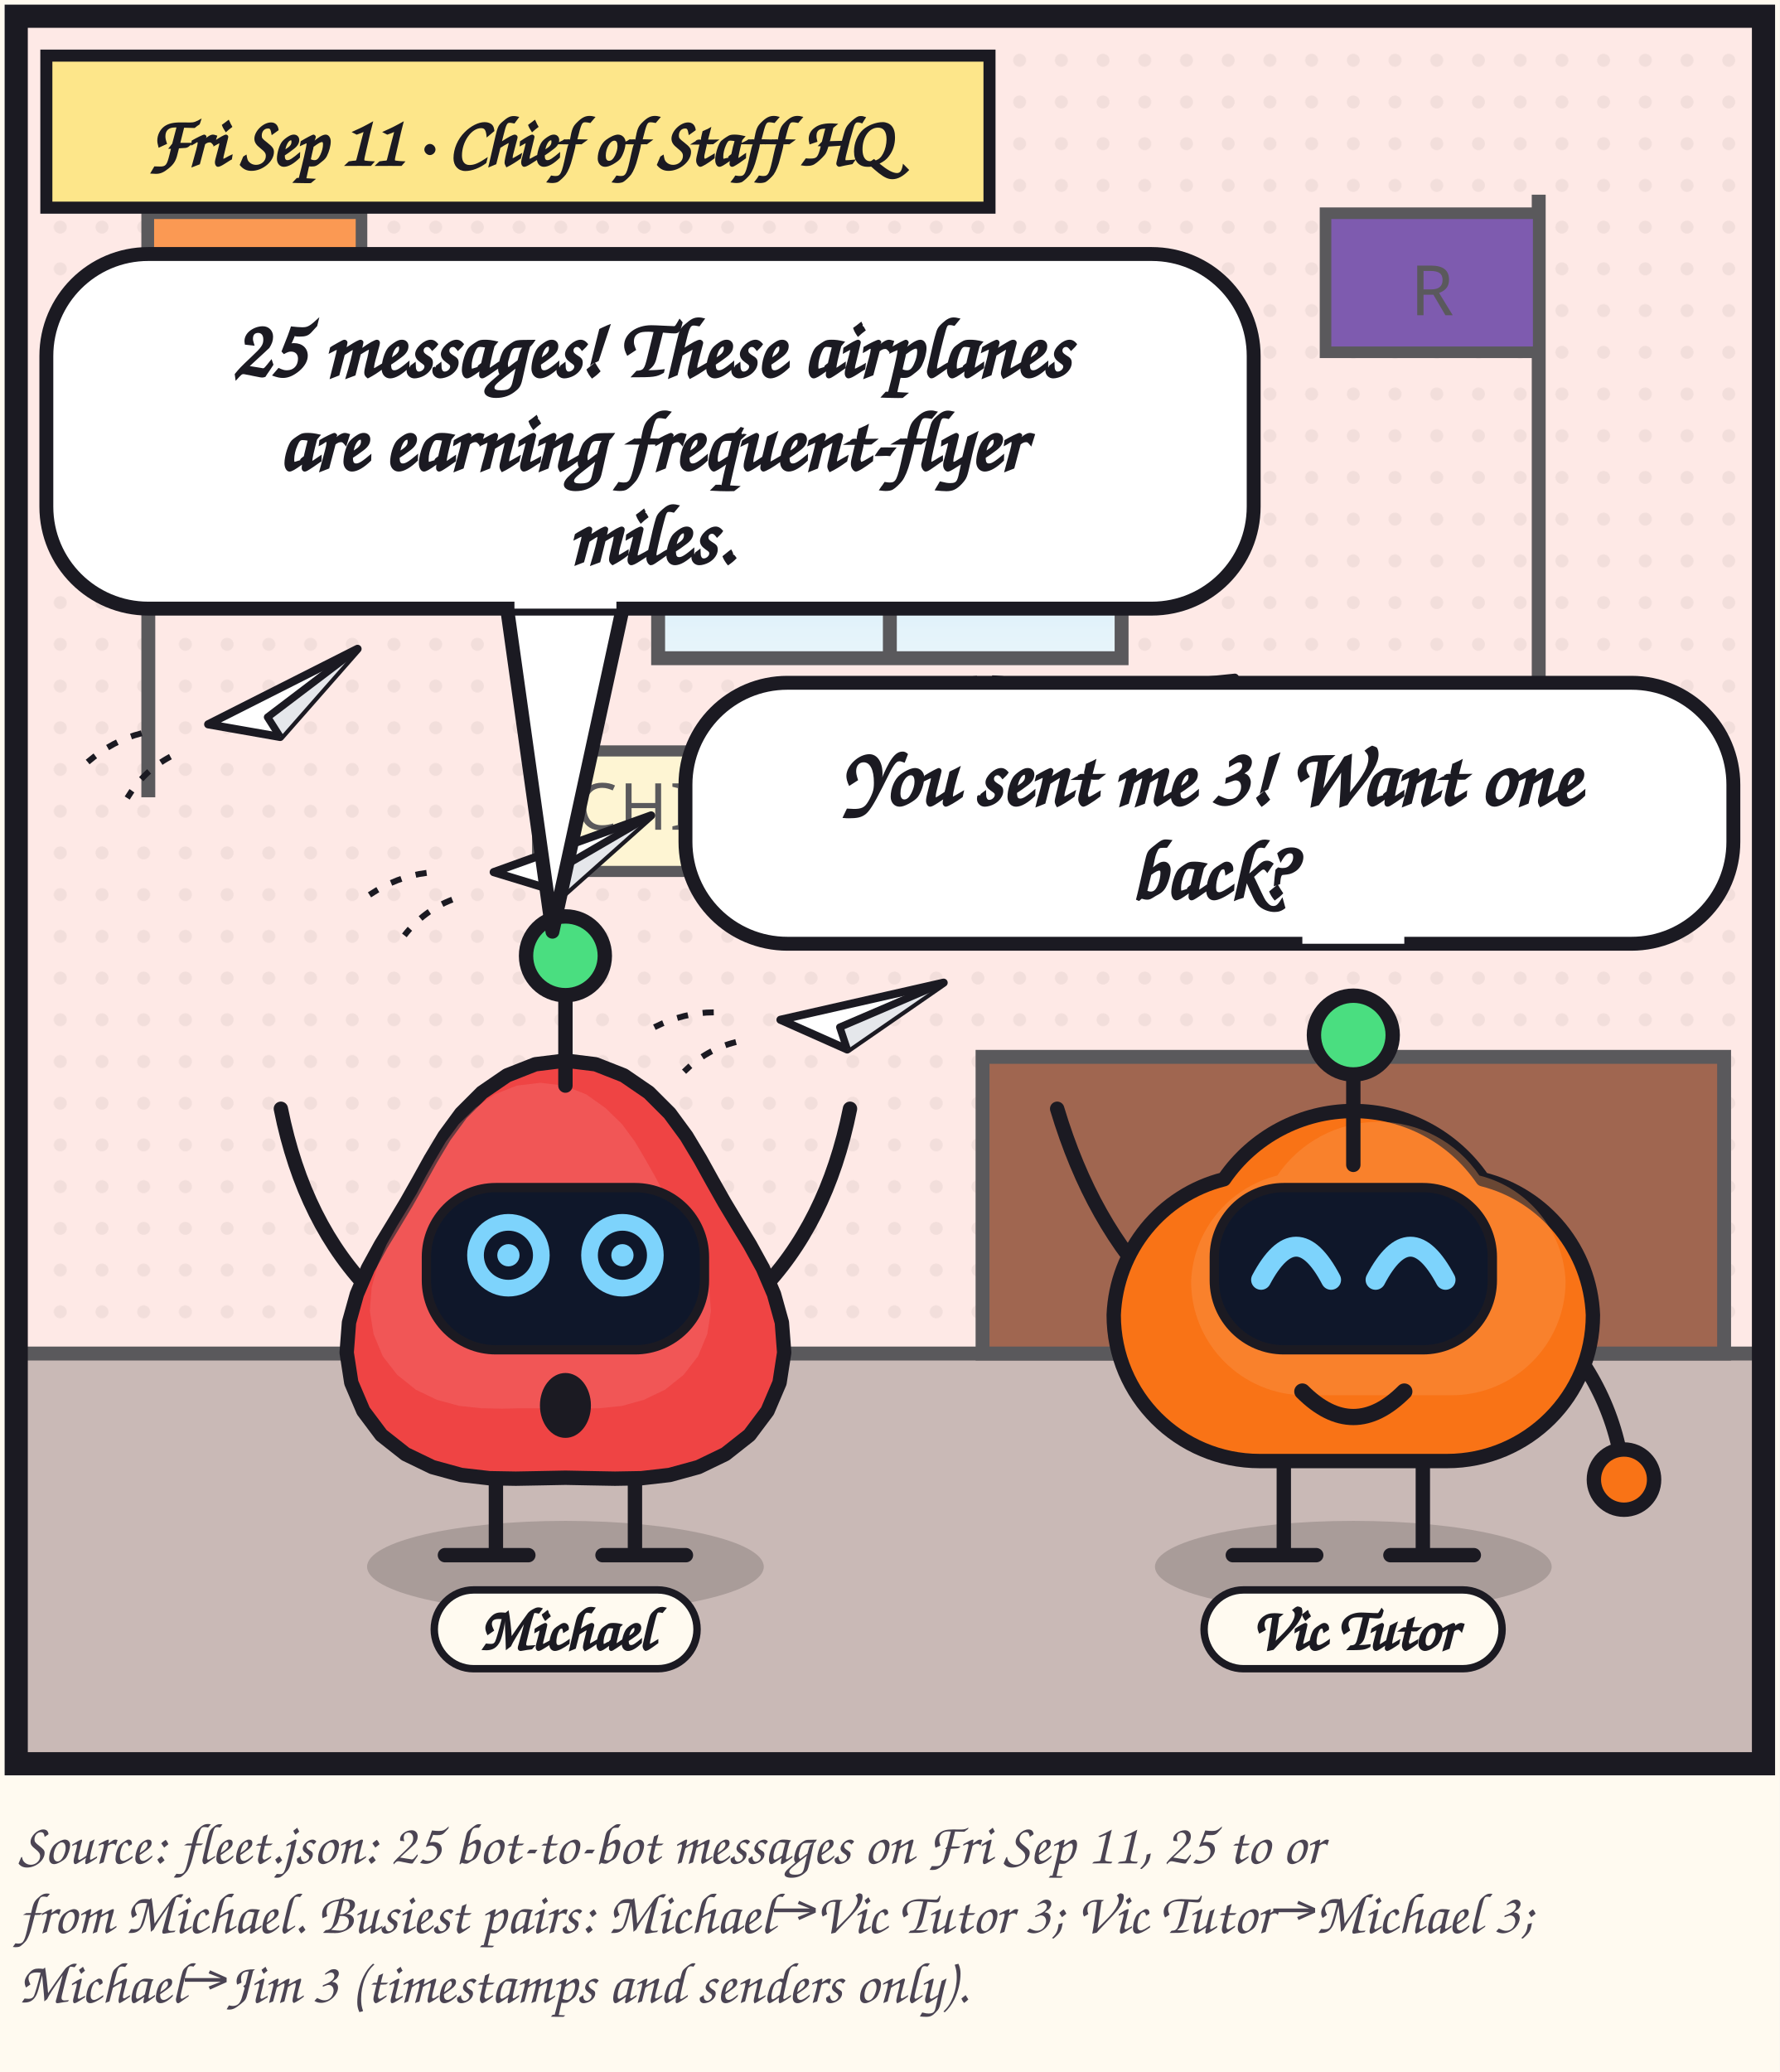
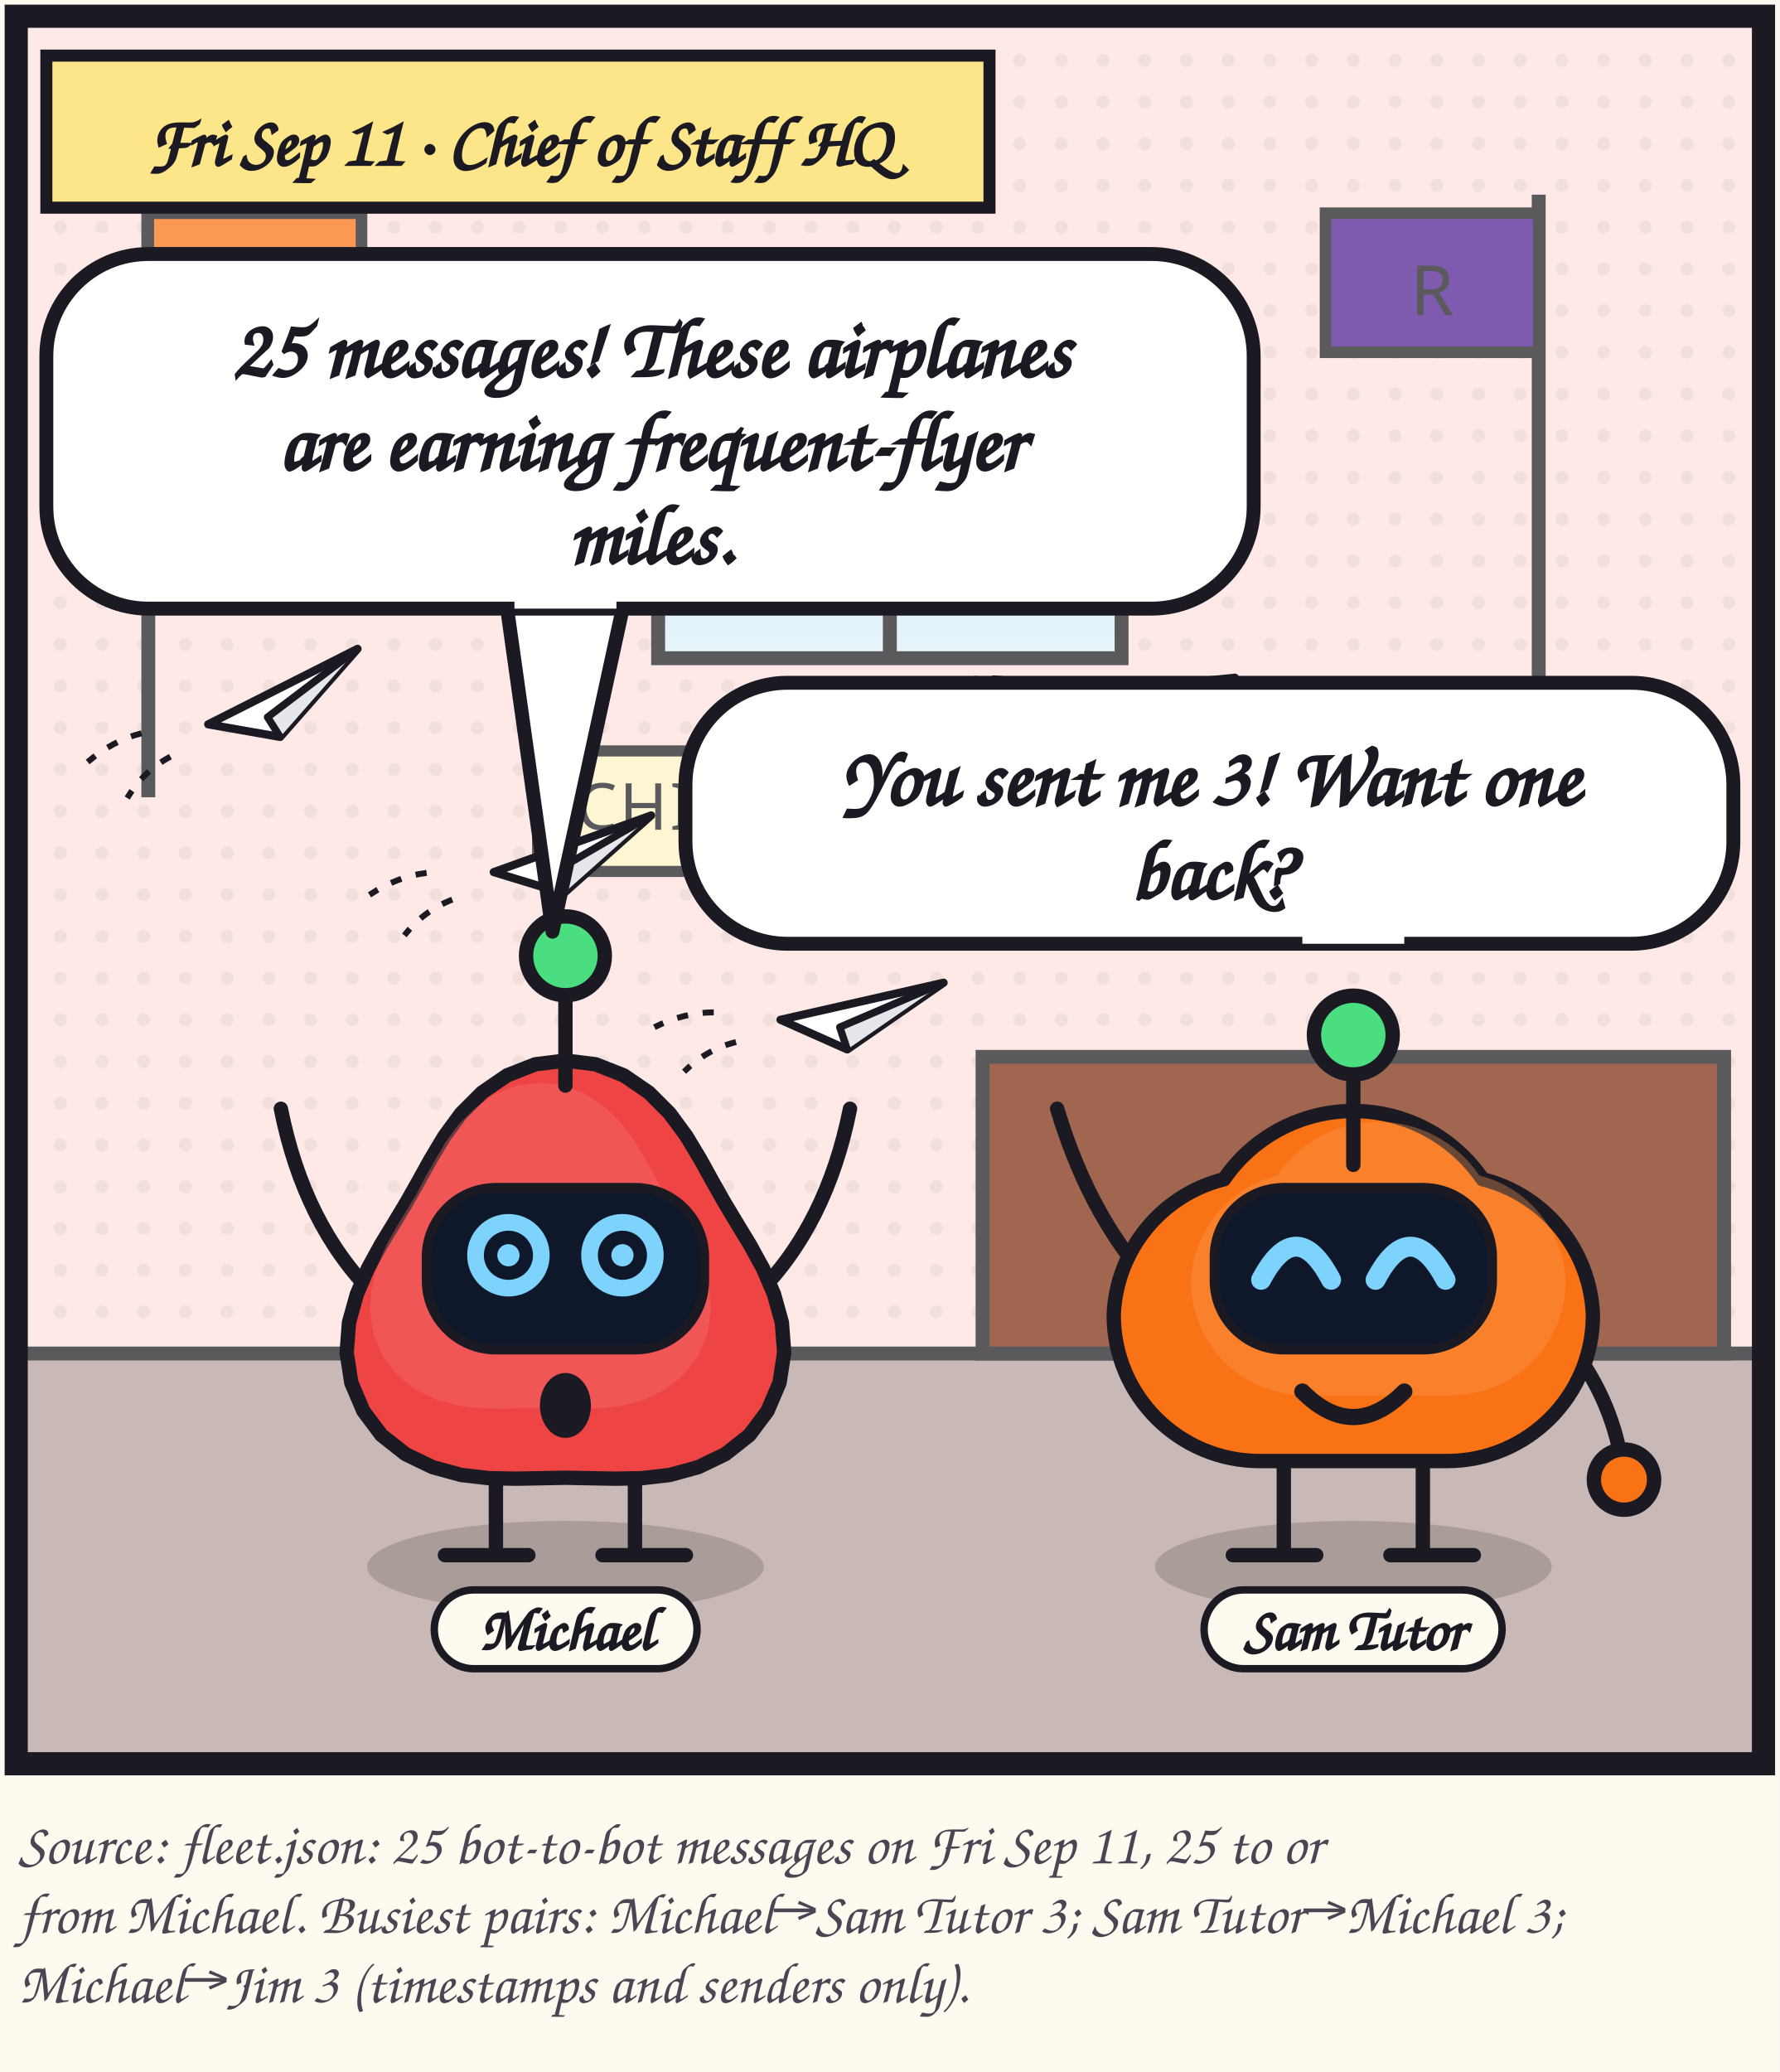
<svg xmlns="http://www.w3.org/2000/svg" width="384" height="447" viewBox="-2 -2 384 447">
  <style>
.bub{font-family:'Comic Neue','Comic Sans MS',cursive;font-weight:700;fill:#1b1a22}
.cap{font-family:'Comic Neue','Comic Sans MS',cursive;font-weight:700;fill:#1b1a22}
.tag{font-family:'Comic Neue',cursive;font-weight:700;font-size:13px;fill:#1b1a22}
.tiny{font-family:'Comic Neue',cursive;font-weight:700;font-size:9px;fill:#1b1a22}
.sign{font-family:'Bangers','Impact',sans-serif;letter-spacing:.5px;fill:#1b1a22}
.chalk{font-family:'Comic Neue',cursive;font-weight:700;fill:#f0fdf4}
.sfx{font-family:'Bangers','Impact',sans-serif;stroke:#1b1a22;stroke-width:2.2px;paint-order:stroke;letter-spacing:1px}
.zzz{font-family:'Bangers','Impact',sans-serif;fill:#6366f1;stroke:#1b1a22;stroke-width:1.4px;paint-order:stroke}
.title{font-family:'Bangers','Impact',sans-serif;letter-spacing:1.5px}
.src{font-family:'Comic Neue',cursive;font-size:12.5px;fill:#4b4453}
.srcb{font-family:'Comic Neue',cursive;font-weight:700;font-size:12.5px;fill:#1b1a22}
</style>
  <rect x="-2" y="-2" width="384" height="447" fill="#fffaf0" />
  <defs>
    <linearGradient id="skydaily-2026-09-11-solo3" x1="0" y1="0" x2="0" y2="1">
      <stop offset="0" stop-color="#7dd3fc" />
      <stop offset="1" stop-color="#e0f2fe" />
    </linearGradient>
    <clipPath id="clipdaily-2026-09-11-solo3">
      <rect width="380" height="380" />
    </clipPath>
  </defs>
  <g clip-path="url(#clipdaily-2026-09-11-solo3)">
    <rect width="380" height="380" fill="#fee2e2" />
    <pattern id="dotsdaily-2026-09-11-solo3" width="9" height="9" patternUnits="userSpaceOnUse">
      <circle cx="2" cy="2" r="1.4" fill="rgba(0,0,0,.07)" />
    </pattern>
    <rect width="380" height="380" fill="url(#dotsdaily-2026-09-11-solo3)" />
    <rect y="290" width="380" height="90" fill="#b4a0a0" />
    <path d="M0,290 H380" stroke="#1b1a22" stroke-width="3" />
    <rect x="140" y="56" width="100" height="84" fill="url(#skydaily-2026-09-11-solo3)" stroke="#1b1a22" stroke-width="3" />
    <circle cx="215.0" cy="81.2" r="11.76" fill="#fde047" />
    <path d="M190.0,56 V140 M140,98.0 H240" stroke="#1b1a22" stroke-width="3" />
    <path d="M30,40 V170 M330,40 V170" stroke="#1b1a22" stroke-width="3" />
    <path d="M30,44 h46 v30 h-46z" fill="#f97316" stroke="#1b1a22" stroke-width="2.5" />
    <path d="M30,59 h46" stroke="#1b1a22" stroke-width="7" />
    <path d="M330,44 h-46 v30 h46z" fill="#4c1d95" stroke="#1b1a22" stroke-width="2.5" />
    <text x="307" y="66" text-anchor="middle" class="sign" font-size="15" fill="#facc15">R</text>
    <rect x="210" y="226" width="160" height="64" fill="#7c2d12" stroke="#1b1a22" stroke-width="3" />
    <g>
      <rect x="114" y="160" width="152" height="26" rx="4" fill="#fef3c7" stroke="#1b1a22" stroke-width="2.4" />
      <text x="190" y="177" text-anchor="middle" class="sign" font-size="14">CHIEF OF STAFF HQ</text>
    </g>
    <rect width="380" height="380" fill="#fffaf0" opacity=".28" />
    <g transform="translate(120,334)">
      <ellipse cx="0" cy="2" rx="42.8" ry="9.9" fill="rgba(0,0,0,.16)" />
      <path d="M-15,-21.8 V-1 M15,-21.8 V-1" stroke="#1b1a22" stroke-width="3.1" stroke-linejoin="round" stroke-linecap="round" fill="none" />
      <path d="M-26,-0.5 H-8 M8,-0.5 H26" stroke="#1b1a22" stroke-width="3.1" stroke-linejoin="round" stroke-linecap="round" fill="none" />
      <path d="M-41.4,-56.8 q-15,-15 -20,-40 M41.4,-56.8 q15,-15 20,-40" stroke="#1b1a22" stroke-width="3.1" stroke-linejoin="round" stroke-linecap="round" fill="none" />
      <g transform="translate(0,-56.8)">
        <path d="M45,0 L46.7,6.1 L47.2,12.6 L46.2,19.1 L43.6,25.2 L39.7,30.4 L34.5,34.5 L28.7,37.3 L22.5,39 L16.4,39.7 L10.7,39.8 L5.2,39.7 L0,39.6 L-5.2,39.7 L-10.7,39.8 L-16.4,39.7 L-22.5,39 L-28.7,37.3 L-34.5,34.5 L-39.7,30.4 L-43.6,25.2 L-46.2,19.1 L-47.2,12.6 L-46.7,6.1 L-45,0 L-42.6,-5.6 L-39.8,-10.7 L-37,-15.3 L-34.3,-19.8 L-31.7,-24.4 L-29.1,-29.1 L-26.1,-34.1 L-22.5,-39 L-18,-43.5 L-12.6,-47.2 L-6.5,-49.6 L-0,-50.4 L6.5,-49.6 L12.6,-47.2 L18,-43.5 L22.5,-39 L26.1,-34.1 L29.1,-29.1 L31.7,-24.4 L34.3,-19.8 L37,-15.3 L39.8,-10.7 L42.6,-5.6Z" fill="#ef4444" stroke="#1b1a22" stroke-width="3.1" stroke-linejoin="round" stroke-linecap="round" />
        <path d="M35.1,0 L36.4,4.8 L36.8,9.9 L36,14.9 L34,19.7 L30.9,23.7 L26.9,26.9 L22.3,29.1 L17.6,30.4 L12.8,30.9 L8.3,31 L4.1,30.9 L0,30.9 L-4.1,30.9 L-8.3,31 L-12.8,30.9 L-17.5,30.4 L-22.3,29.1 L-26.9,26.9 L-30.9,23.7 L-34,19.7 L-36,14.9 L-36.8,9.9 L-36.4,4.8 L-35.1,0 L-33.2,-4.4 L-31,-8.3 L-28.8,-11.9 L-26.7,-15.4 L-24.8,-19 L-22.7,-22.7 L-20.4,-26.6 L-17.6,-30.4 L-14,-33.9 L-9.9,-36.8 L-5.1,-38.7 L-0,-39.3 L5.1,-38.7 L9.9,-36.8 L14,-33.9 L17.6,-30.4 L20.4,-26.6 L22.7,-22.7 L24.8,-19 L26.7,-15.4 L28.8,-11.9 L31,-8.3 L33.2,-4.4Z" fill="#f37878" opacity=".35" transform="translate(-5.4,-6.3)" />
        <path d="M0,-45 V-67.5" stroke="#1b1a22" stroke-width="3.1" stroke-linejoin="round" stroke-linecap="round" />
        <circle cx="0" cy="-73" r="8.5" fill="#4ade80" stroke="#1b1a22" stroke-width="3.1" stroke-linejoin="round" stroke-linecap="round" />
        <rect x="-30" y="-23" width="60" height="35" rx="15" fill="#0f172a" stroke="#1b1a22" stroke-width="2" />
        <g transform="translate(0,-6)">
          <circle cx="-12.3" cy="-2.4" r="7.1" fill="none" stroke="#7dd3fc" stroke-width="3.6" />
          <circle cx="-12.3" cy="-2.4" r="2.4" fill="#7dd3fc" />
          <circle cx="12.3" cy="-2.4" r="7.1" fill="none" stroke="#7dd3fc" stroke-width="3.6" />
          <circle cx="12.3" cy="-2.4" r="2.4" fill="#7dd3fc" />
        </g>
        <ellipse cx="0" cy="24" rx="5.5" ry="7" fill="#1b1a22" />
      </g>
    </g>
    <g>
      <rect x="91.7" y="341" width="56.7" height="17" rx="8.5" fill="#fffaf0" stroke="#1b1a22" stroke-width="1.6" />
      <text x="120" y="354" text-anchor="middle" class="tag">Michael</text>
    </g>
    <g transform="translate(290,334) scale(-1,1)">
      <ellipse cx="0" cy="2" rx="42.8" ry="9.9" fill="rgba(0,0,0,.16)" />
      <path d="M-15,-21.8 V-1 M15,-21.8 V-1" stroke="#1b1a22" stroke-width="3.1" stroke-linejoin="round" stroke-linecap="round" fill="none" />
      <path d="M-26,-0.5 H-8 M8,-0.5 H26" stroke="#1b1a22" stroke-width="3.1" stroke-linejoin="round" stroke-linecap="round" fill="none" />
      <path d="M-41.4,-51.8 q-15,15 -17,35 M41.4,-56.8 q15,-15 22.5,-40" stroke="#1b1a22" stroke-width="3.1" stroke-linejoin="round" stroke-linecap="round" fill="none" />
      <circle cx="-58.4" cy="-16.8" r="6.5" fill="#f97316" stroke="#1b1a22" stroke-width="3.1" stroke-linejoin="round" stroke-linecap="round" />
      <g transform="translate(0,-56.8)">
        <path d="M-51.7,4.5 A31.5,31.5 0 0 1 -27.9,-24.8 A33.8,33.8 0 0 1 27.9,-24.8 A31.5,31.5 0 0 1 51.7,4.5 A31.5,31.5 0 0 1 20.2,36 H-20.2 A31.5,31.5 0 0 1 -51.7,4.5Z" fill="#f97316" stroke="#1b1a22" stroke-width="3.1" stroke-linejoin="round" stroke-linecap="round" />
        <path d="M-40.4,3.5 A24.6,24.6 0 0 1 -21.8,-19.3 A26.3,26.3 0 0 1 21.8,-19.3 A24.6,24.6 0 0 1 40.4,3.5 A24.6,24.6 0 0 1 15.8,28.1 H-15.8 A24.6,24.6 0 0 1 -40.4,3.5Z" fill="#fa9a57" opacity=".35" transform="translate(-5.4,-6.3)" />
        <path d="M0,-27.9 V-50.4" stroke="#1b1a22" stroke-width="3.1" stroke-linejoin="round" stroke-linecap="round" />
        <circle cx="0" cy="-55.9" r="8.5" fill="#4ade80" stroke="#1b1a22" stroke-width="3.1" stroke-linejoin="round" stroke-linecap="round" />
        <rect x="-30" y="-23" width="60" height="35" rx="15" fill="#0f172a" stroke="#1b1a22" stroke-width="2" />
        <g transform="translate(0,-6)">
          <path d="M-19.9,2.9 Q-12.3,-11.4 -4.8,2.9" fill="none" stroke="#7dd3fc" stroke-width="4.3" stroke-linecap="round" />
          <path d="M4.8,2.9 Q12.3,-11.4 19.9,2.9" fill="none" stroke="#7dd3fc" stroke-width="4.3" stroke-linecap="round" />
        </g>
        <path d="M-11,21 Q0,32 11,21" fill="none" stroke="#1b1a22" stroke-width="3.5" stroke-linecap="round" />
      </g>
    </g>
    <g>
      <rect x="257.8" y="341" width="64.3" height="17" rx="8.5" fill="#fffaf0" stroke="#1b1a22" stroke-width="1.6" />
-       <text x="290" y="354" text-anchor="middle" class="tag">Vic Tutor</text>
+       <text x="290" y="354" text-anchor="middle" class="tag">Sam Tutor</text>
    </g>
    <g transform="translate(60,150) rotate(-14) scale(0.8)">
      <path d="M-22,0 L22,-10 L-4,8 Z" fill="#ffffff" stroke="#1b1a22" stroke-width="2.2" stroke-linejoin="round" />
      <path d="M22,-10 L-6,2 L-4,8" fill="#e5e7eb" stroke="#1b1a22" stroke-width="2" stroke-linejoin="round" />
      <path d="M-34,6 q-8,2 -14,8 M-40,-2 q-8,0 -16,4" stroke="#1b1a22" stroke-width="1.6" fill="none" stroke-dasharray="3 4" />
    </g>
    <g transform="translate(122,184) rotate(-7) scale(0.8)">
      <path d="M-22,0 L22,-10 L-4,8 Z" fill="#ffffff" stroke="#1b1a22" stroke-width="2.2" stroke-linejoin="round" />
      <path d="M22,-10 L-6,2 L-4,8" fill="#e5e7eb" stroke="#1b1a22" stroke-width="2" stroke-linejoin="round" />
      <path d="M-34,6 q-8,2 -14,8 M-40,-2 q-8,0 -16,4" stroke="#1b1a22" stroke-width="1.6" fill="none" stroke-dasharray="3 4" />
    </g>
    <g transform="translate(184,218) rotate(0) scale(0.8)">
      <path d="M-22,0 L22,-10 L-4,8 Z" fill="#ffffff" stroke="#1b1a22" stroke-width="2.2" stroke-linejoin="round" />
      <path d="M22,-10 L-6,2 L-4,8" fill="#e5e7eb" stroke="#1b1a22" stroke-width="2" stroke-linejoin="round" />
      <path d="M-34,6 q-8,2 -14,8 M-40,-2 q-8,0 -16,4" stroke="#1b1a22" stroke-width="1.6" fill="none" stroke-dasharray="3 4" />
    </g>
    <g transform="translate(246,150) rotate(7) scale(0.8)">
      <path d="M-22,0 L22,-10 L-4,8 Z" fill="#ffffff" stroke="#1b1a22" stroke-width="2.2" stroke-linejoin="round" />
      <path d="M22,-10 L-6,2 L-4,8" fill="#e5e7eb" stroke="#1b1a22" stroke-width="2" stroke-linejoin="round" />
      <path d="M-34,6 q-8,2 -14,8 M-40,-2 q-8,0 -16,4" stroke="#1b1a22" stroke-width="1.6" fill="none" stroke-dasharray="3 4" />
    </g>
    <g transform="translate(308,184) rotate(14) scale(0.8)">
      <path d="M-22,0 L22,-10 L-4,8 Z" fill="#ffffff" stroke="#1b1a22" stroke-width="2.2" stroke-linejoin="round" />
      <path d="M22,-10 L-6,2 L-4,8" fill="#e5e7eb" stroke="#1b1a22" stroke-width="2" stroke-linejoin="round" />
      <path d="M-34,6 q-8,2 -14,8 M-40,-2 q-8,0 -16,4" stroke="#1b1a22" stroke-width="1.6" fill="none" stroke-dasharray="3 4" />
    </g>
    <rect x="8" y="10" width="203.5" height="32.8" fill="#fde68a" stroke="#1b1a22" stroke-width="2.6" />
    <text x="109.7" y="33.8" text-anchor="middle" class="cap" font-size="15">Fri Sep 11 · Chief of Staff HQ</text>
    <path d="M107,126.3 L117.2,199 L133,126.3" fill="#ffffff" stroke="#1b1a22" stroke-width="3" stroke-linejoin="round" />
    <rect x="8" y="52.8" width="260.5" height="76.5" rx="22" fill="#ffffff" stroke="#1b1a22" stroke-width="3" />
    <path d="M109,127.3 H131" stroke="#ffffff" stroke-width="4" />
    <text x="138.2" y="79.4" text-anchor="middle" class="bub" font-size="18">25 messages! These airplanes</text>
    <text x="138.2" y="99.5" text-anchor="middle" class="bub" font-size="18">are earning frequent-flyer</text>
    <text x="138.2" y="119.7" text-anchor="middle" class="bub" font-size="18">miles.</text>
    <path d="M277,198.6 L287.2,199 L303,198.6" fill="#ffffff" stroke="#1b1a22" stroke-width="3" stroke-linejoin="round" />
    <rect x="145.9" y="145.3" width="226.1" height="56.3" rx="22" fill="#ffffff" stroke="#1b1a22" stroke-width="3" />
    <path d="M279,199.6 H301" stroke="#ffffff" stroke-width="4" />
    <text x="259" y="171.8" text-anchor="middle" class="bub" font-size="18">You sent me 3! Want one</text>
    <text x="259" y="192" text-anchor="middle" class="bub" font-size="18">back?</text>
  </g>
  <rect x="1.5" y="1.5" width="377" height="377" fill="none" stroke="#1b1a22" stroke-width="5" />
  <text x="2" y="400" class="src">Source: fleet.json: 25 bot-to-bot messages on Fri Sep 11, 25 to or</text>
-   <text x="2" y="415" class="src">from Michael. Busiest pairs: Michael→Vic Tutor 3; Vic Tutor→Michael 3;</text>
+   <text x="2" y="415" class="src">from Michael. Busiest pairs: Michael→Sam Tutor 3; Sam Tutor→Michael 3;</text>
  <text x="2" y="430" class="src">Michael→Jim 3 (timestamps and senders only).</text>
</svg>
